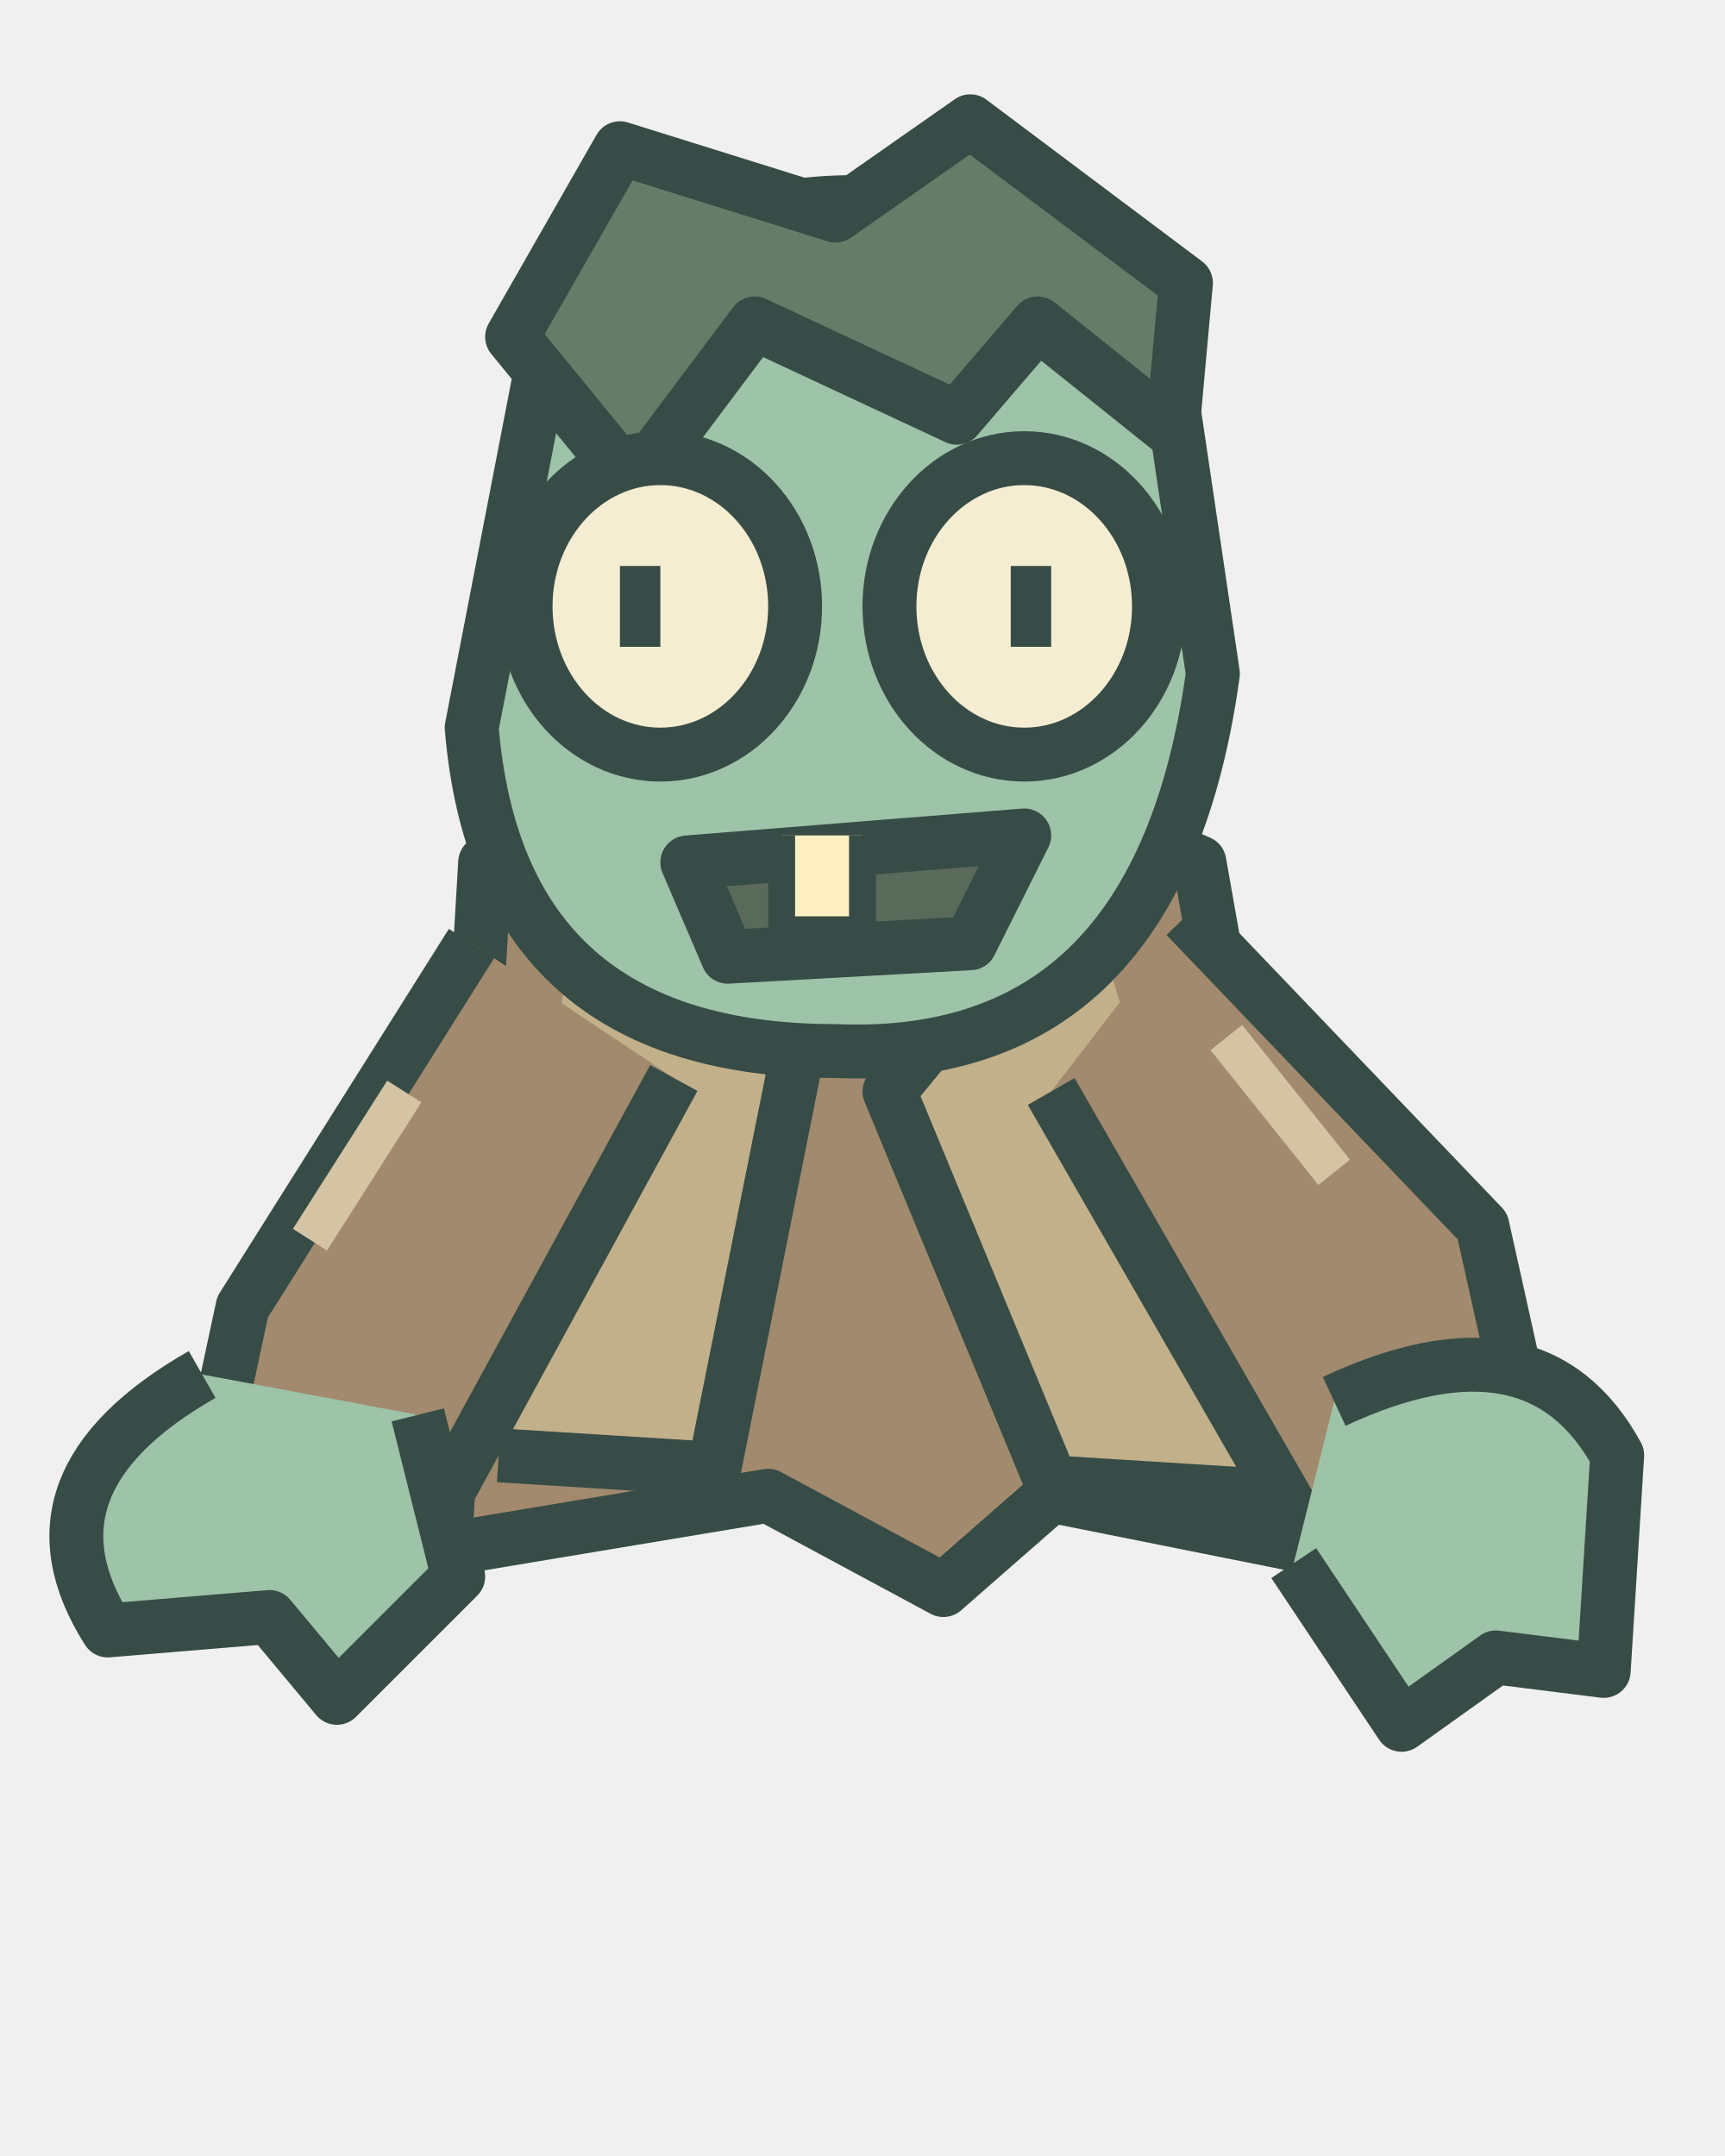
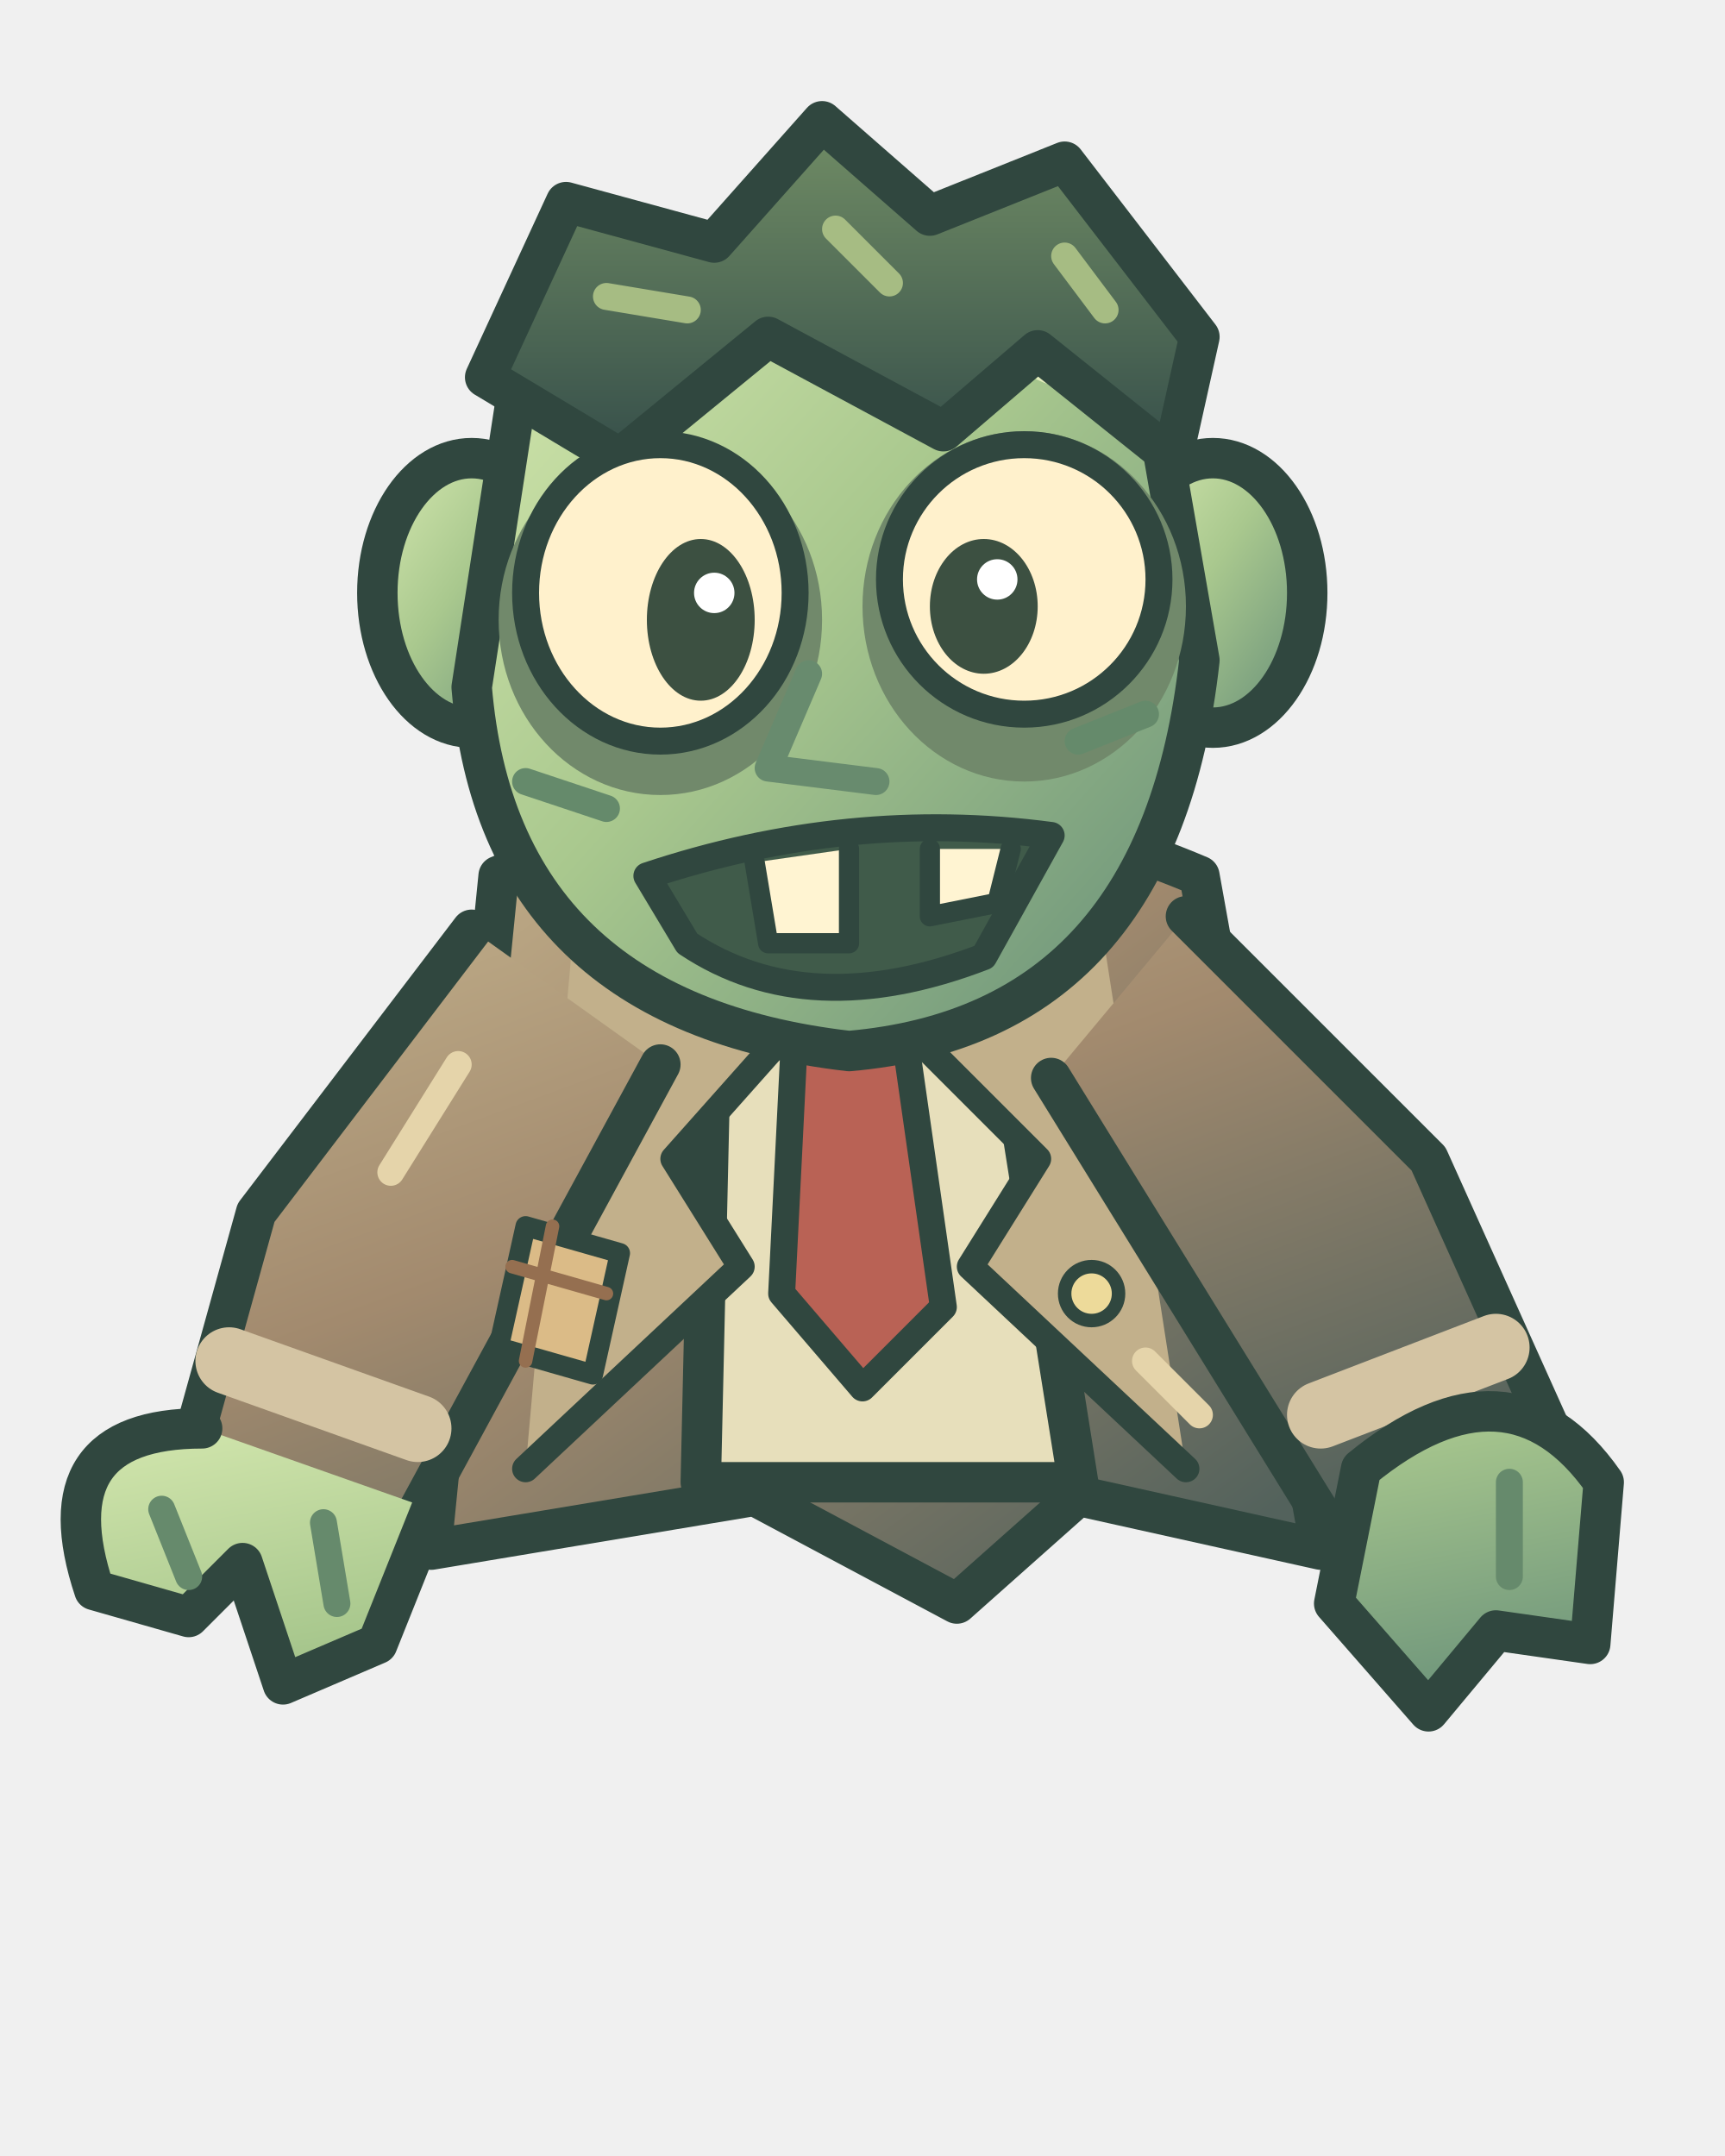
<svg xmlns="http://www.w3.org/2000/svg" width="128" height="160" viewBox="0 0 128 160">
-   <g stroke="#374c46" stroke-width="4" stroke-linejoin="round">
-     <path d="M36 64q26-12 53 0l9 51-20-4-8 7-13-7-24 4z" fill="#a28a6e" />
-     <path d="M43 65l16 14-6 30-16-1M80 64L66 81l12 29 16 1" fill="#c2b08b" />
-     <path d="M35 70L18 97l-3 14 17 2 18-33M88 68l22 23 4 18-17 5-19-33" fill="#a28a6e" />
-     <path d="M15 102q-14 8-7 19l12-1 5 6 9-9-3-12M99 104q15-7 21 4l-1 16-8-1-7 5-8-12" fill="#9dc3a8" />
-     <path d="M41 23q22-16 45 0l4 27q-4 29-28 28-25 0-27-24z" fill="#9dc3a8" />
-     <path d="M38 25l8-14 16 5 10-7 16 12-1 11-10-8-6 7-15-7-9 12z" fill="#657d68" />
-     <ellipse cx="49" cy="45" rx="10" ry="11" fill="#f5edd2" />
-     <ellipse cx="76" cy="45" rx="10" ry="11" fill="#f5edd2" />
-     <path d="M46 45h3M75 45h3" stroke="#374c46" stroke-width="6" />
-     <path d="M51 64l25-2-4 8-18 1z" fill="#596a5b" />
-     <path d="M58 62v7h6v-7" fill="#fff0c3" stroke-width="2" />
-     <path d="M91 77l8 10M30 81l-7 11" stroke="#d4c4a3" stroke-width="3" />
+   <defs>
+     <linearGradient id="skin" x1="0" y1="0" x2="1" y2="1">
+       <stop stop-color="#d6e9b0" />
+       <stop offset=".45" stop-color="#a9c88e" />
+       <stop offset="1" stop-color="#658d78" />
+     </linearGradient>
+     <linearGradient id="coat" x1="0" x2=".8" y2="1">
+       <stop stop-color="#c2b08b" />
+       <stop offset=".45" stop-color="#a28a6e" />
+       <stop offset="1" stop-color="#53625c" />
+     </linearGradient>
+     <linearGradient id="hair" x2="0" y2="1">
+       <stop stop-color="#718d65" />
+       <stop offset="1" stop-color="#364f4a" />
+     </linearGradient>
+   </defs>
+   <g stroke="#30473f" stroke-width="3" stroke-linejoin="round" stroke-linecap="round">
+     <path d="M37 65Q63 54 89 65L98 115 80 111 71 119 56 111 32 115Z" fill="url(#coat)" />
+     <path d="M53 66L73 66 80 110 52 110Z" fill="#e7dfbb" />
+     <path d="M59 76L67 76 70 97 64 103 58 96Z" fill="#b96255" stroke-width="2" />
+     <path d="M43 64L58 77 50 86 55 94 39 109M81 64L68 77 77 86 72 94 88 109" fill="#c2b08b" stroke-width="2" />
+     <path d="M35 69L19 90 14 108 30 114 49 79M88 68L106 86 115 106 99 114 78 80" fill="url(#coat)" />
+     <path d="M17 101L31 106M98 105L111 100" stroke="#d4c4a3" stroke-width="5" />
+     <path d="M15 106Q3 106 7 118L14 120 18 116 21 125 28 122 32 112M101 109Q112 100 119 110L118 122 111 121 106 127 99 119Z" fill="url(#skin)" />
+     <path d="M12 112L14 117M24 113L25 119M112 110L112 117" fill="none" stroke="#668a6c" stroke-width="2" />
+     <ellipse cx="35" cy="44" rx="7" ry="10" fill="url(#skin)" />
+     <ellipse cx="90" cy="44" rx="7" ry="10" fill="url(#skin)" />
+     <path d="M39 25Q62 11 85 26L89 49Q86 76 63 78 37 75 35 51Z" fill="url(#skin)" />
+     <path d="M39 29Q57 17 78 27" fill="none" stroke="#e4edbd" stroke-width="3" />
+     <path d="M36 28L42 15 53 18 61 9 69 16 79 12 89 25 87 34 77 26 70 32 57 25 46 34Z" fill="url(#hair)" />
+     <path d="M45 22L51 23M62 17L66 21M79 19L82 23" stroke="#a6bc83" stroke-width="2" />
+     <ellipse cx="49" cy="46" rx="12" ry="13" fill="#71896b" stroke="none" />
+     <ellipse cx="76" cy="45" rx="12" ry="13" fill="#71896b" stroke="none" />
+     <ellipse cx="49" cy="44" rx="10" ry="11" fill="#fff1cc" stroke-width="2" />
+     <ellipse cx="76" cy="43" rx="10" ry="10" fill="#fff1cc" stroke-width="2" />
+     <ellipse cx="52" cy="46" rx="4" ry="6" fill="#3c5041" stroke="none" />
+     <ellipse cx="73" cy="45" rx="4" ry="5" fill="#3c5041" stroke="none" />
+     <circle cx="53" cy="44" r="1.5" fill="#fff" stroke="none" />
+     <circle cx="74" cy="43" r="1.5" fill="#fff" stroke="none" />
+     <path d="M60 50L57 57 65 58" fill="none" stroke="#688b6e" stroke-width="2" />
+     <path d="M48 65Q63 60 78 62L73 71Q60 76 51 70Z" fill="#405b4a" stroke-width="2" />
+     <path d="M56 64L57 70 63 70 63 63M69 63L69 68 74 67 75 63" fill="#fff4d2" stroke-width="1.5" />
+     <path d="M39 58L45 60M80 55L85 53" stroke="#658a6b" stroke-width="2" />
+     <path d="M39 91L46 93 44 102 37 100Z" fill="#dbbb87" stroke-width="1.5" />
+     <path d="M38 94L45 96M41 91L39 101" stroke="#956f50" stroke-width="1" />
+     <circle cx="81" cy="96" r="2" fill="#edda9a" stroke-width="1" />
+     <path d="M85 101L89 105M34 79L29 87" stroke="#e5d4aa" stroke-width="2" />
  </g>
</svg>
